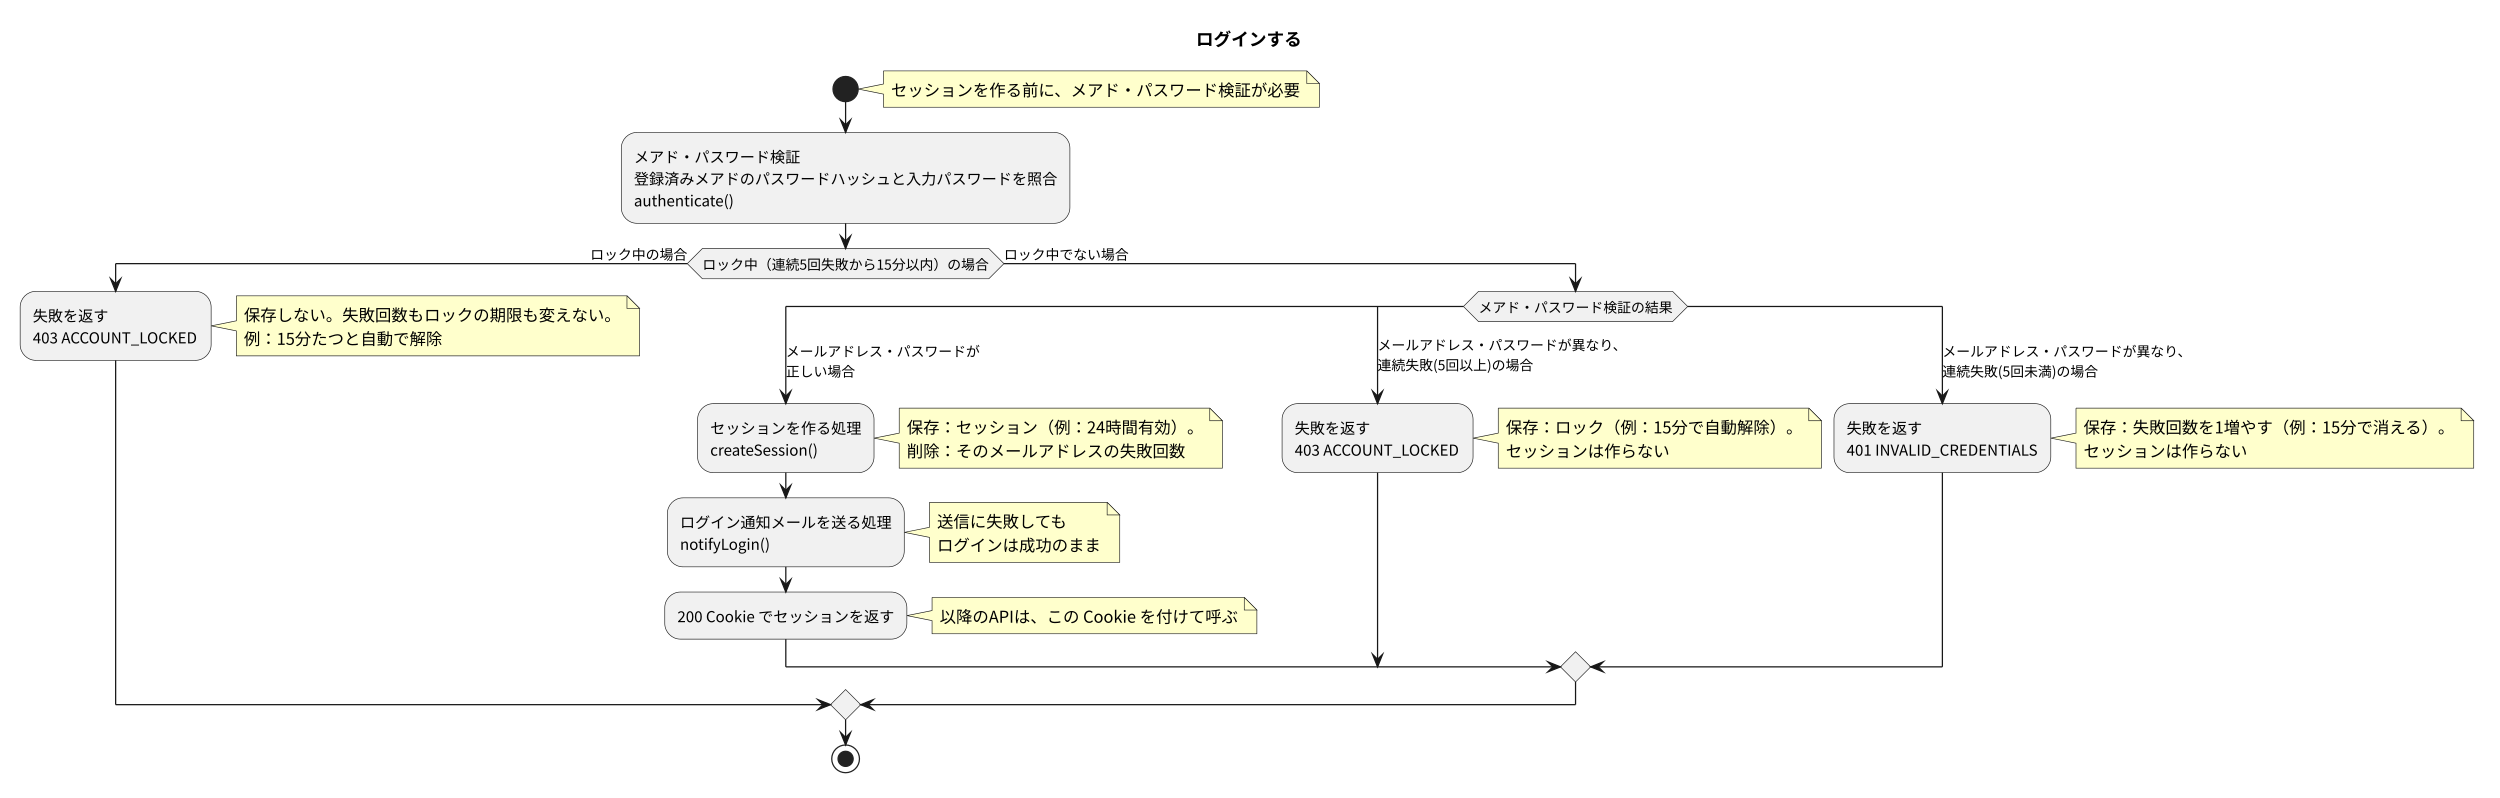
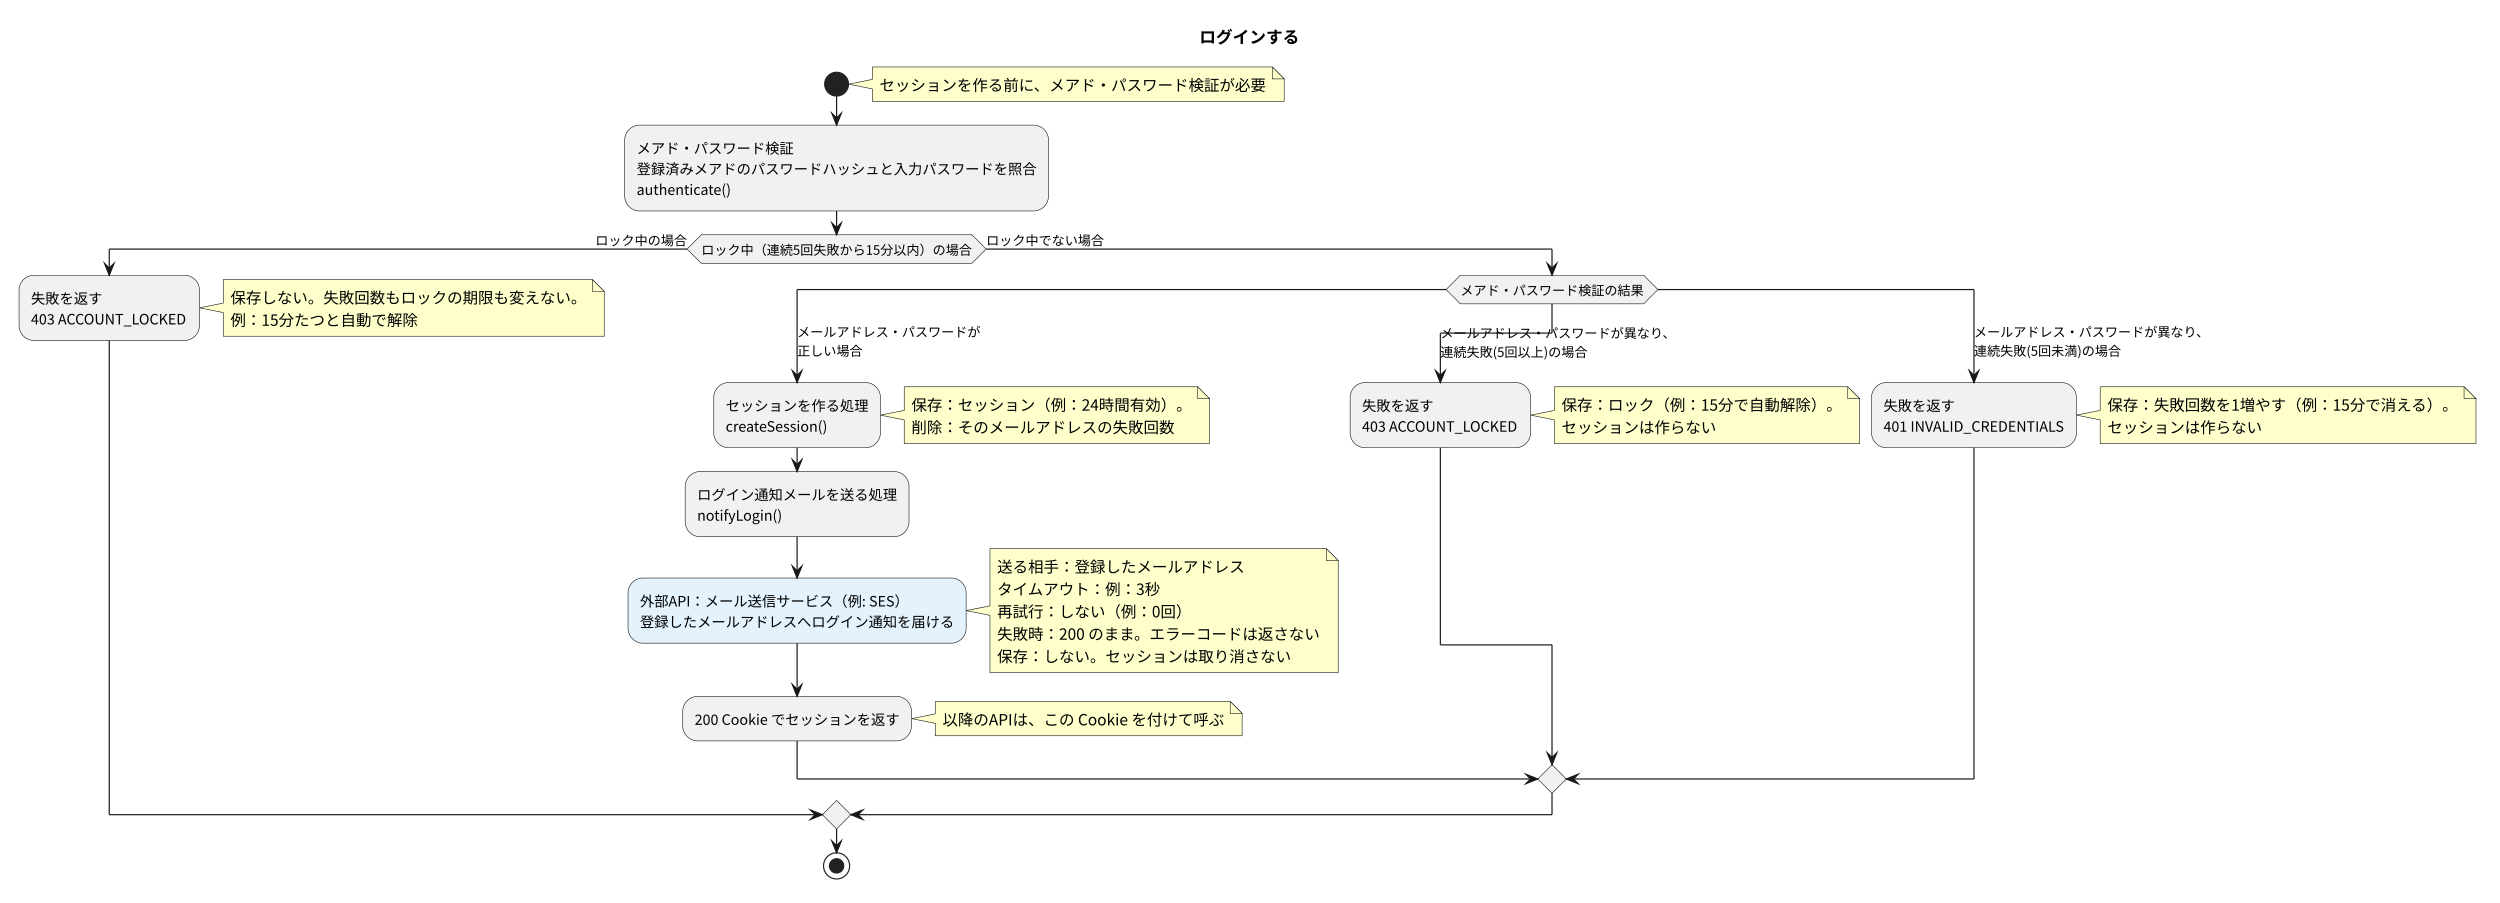
- <svg xmlns="http://www.w3.org/2000/svg" version="1.1" data-diagram-type="ACTIVITY" style="width:1984px;height:633px;background:#FFFFFF;" width="1984px" height="633px" viewBox="0 0 1984 633" zoomAndPan="magnify" preserveAspectRatio="none" contentStyleType="text/css">
+ <svg xmlns="http://www.w3.org/2000/svg" version="1.1" data-diagram-type="ACTIVITY" style="width:2100px;height:758px;background:#FFFFFF;" width="2100px" height="758px" viewBox="0 0 2100 758" zoomAndPan="magnify" preserveAspectRatio="none" contentStyleType="text/css">
  <defs />
  <g font-family="sans-serif" lengthAdjust="spacing">
    <g class="title" data-source-line="8">
-       <text x="949.077" y="36.24" fill="#000" font-size="14" textLength="84" font-weight="700" font-family="'Noto Sans CJK JP'">ログインする</text>
+       <text x="1007.407" y="36.24" fill="#000" font-size="14" textLength="84" font-weight="700" font-family="'Noto Sans CJK JP'">ログインする</text>
    </g>
-     <path d="M701.067,56.272 L701.067,66.684 L681.067,70.684 L701.067,74.684 L701.067,85.096 A0,0 0 0 0 701.067,85.096 L1047.067,85.096 A0,0 0 0 0 1047.067,85.096 L1047.067,66.272 L1037.067,56.272 L701.067,56.272 A0,0 0 0 0 701.067,56.272" style="stroke:#181818;stroke-width:0.5;" fill="#FFC" />
-     <path d="M1037.067,56.272 L1037.067,66.272 L1047.067,66.272 L1037.067,56.272" style="stroke:#181818;stroke-width:0.5;" fill="#FFC" />
-     <text x="707.067" y="76.352" fill="#000" font-size="13" textLength="325" font-family="'Noto Sans CJK JP'">セッションを作る前に、メアド・パスワード検証が必要</text>
-     <ellipse cx="671.067" cy="70.684" rx="10" ry="10" fill="#222" style="stroke:#222;stroke-width:1;" />
-     <rect x="493.066" y="105.096" width="356.003" height="72.128" fill="#F1F1F1" style="stroke:#181818;stroke-width:0.5;" rx="12.5" ry="12.5" />
-     <text x="503.066" y="129.016" fill="#000" font-size="12" textLength="132.001" font-family="'Noto Sans CJK JP'">メアド・パスワード検証</text>
-     <text x="503.066" y="146.392" fill="#000" font-size="12" textLength="336.003" font-family="'Noto Sans CJK JP'">登録済みメアドのパスワードハッシュと入力パスワードを照合</text>
-     <text x="503.066" y="163.768" fill="#000" font-size="12" textLength="79.801" font-family="'Noto Sans CJK JP'">authenticate()</text>
-     <polygon points="557.41,197.224,784.724,197.224,796.724,209.224,784.724,221.224,557.41,221.224,545.41,209.224,557.41,197.224" fill="#F1F1F1" style="stroke:#181818;stroke-width:0.5;stroke-linejoin:miter;stroke-miterlimit:10;" />
-     <text x="557.41" y="214.02" fill="#000" font-size="11" textLength="227.313" font-family="'Noto Sans CJK JP'">ロック中（連続5回失敗から15分以内）の場合</text>
-     <text x="468.411" y="206.056" fill="#000" font-size="11" textLength="76.999" font-family="'Noto Sans CJK JP'">ロック中の場合</text>
-     <text x="796.724" y="206.056" fill="#000" font-size="11" textLength="98.999" font-family="'Noto Sans CJK JP'">ロック中でない場合</text>
+     <path d="M732.732,56.272 L732.732,66.684 L712.732,70.684 L732.732,74.684 L732.732,85.096 A0,0 0 0 0 732.732,85.096 L1078.732,85.096 A0,0 0 0 0 1078.732,85.096 L1078.732,66.272 L1068.732,56.272 L732.732,56.272 A0,0 0 0 0 732.732,56.272" style="stroke:#181818;stroke-width:0.5;" fill="#FFC" />
+     <path d="M1068.732,56.272 L1068.732,66.272 L1078.732,66.272 L1068.732,56.272" style="stroke:#181818;stroke-width:0.5;" fill="#FFC" />
+     <text x="738.732" y="76.352" fill="#000" font-size="13" textLength="325" font-family="'Noto Sans CJK JP'">セッションを作る前に、メアド・パスワード検証が必要</text>
+     <ellipse cx="702.732" cy="70.684" rx="10" ry="10" fill="#222" style="stroke:#222;stroke-width:1;" />
+     <rect x="524.731" y="105.096" width="356.003" height="72.128" fill="#F1F1F1" style="stroke:#181818;stroke-width:0.5;" rx="12.5" ry="12.5" />
+     <text x="534.731" y="129.016" fill="#000" font-size="12" textLength="132.001" font-family="'Noto Sans CJK JP'">メアド・パスワード検証</text>
+     <text x="534.731" y="146.392" fill="#000" font-size="12" textLength="336.003" font-family="'Noto Sans CJK JP'">登録済みメアドのパスワードハッシュと入力パスワードを照合</text>
+     <text x="534.731" y="163.768" fill="#000" font-size="12" textLength="79.801" font-family="'Noto Sans CJK JP'">authenticate()</text>
+     <polygon points="589.075,197.224,816.389,197.224,828.389,209.224,816.389,221.224,589.075,221.224,577.075,209.224,589.075,197.224" fill="#F1F1F1" style="stroke:#181818;stroke-width:0.5;stroke-linejoin:miter;stroke-miterlimit:10;" />
+     <text x="589.075" y="214.02" fill="#000" font-size="11" textLength="227.313" font-family="'Noto Sans CJK JP'">ロック中（連続5回失敗から15分以内）の場合</text>
+     <text x="500.076" y="206.056" fill="#000" font-size="11" textLength="76.999" font-family="'Noto Sans CJK JP'">ロック中の場合</text>
+     <text x="828.389" y="206.056" fill="#000" font-size="11" textLength="98.999" font-family="'Noto Sans CJK JP'">ロック中でない場合</text>
    <path d="M187.557,234.776 L187.557,254.6 L167.557,258.6 L187.557,262.6 L187.557,282.424 A0,0 0 0 0 187.557,282.424 L507.557,282.424 A0,0 0 0 0 507.557,282.424 L507.557,244.776 L497.557,234.776 L187.557,234.776 A0,0 0 0 0 187.557,234.776" style="stroke:#181818;stroke-width:0.5;" fill="#FFC" />
    <path d="M497.557,234.776 L497.557,244.776 L507.557,244.776 L497.557,234.776" style="stroke:#181818;stroke-width:0.5;" fill="#FFC" />
    <text x="193.557" y="254.856" fill="#000" font-size="13" textLength="299" font-family="'Noto Sans CJK JP'">保存しない。失敗回数もロックの期限も変えない。</text>
    <text x="193.557" y="273.68" fill="#000" font-size="13" textLength="157.43" font-family="'Noto Sans CJK JP'">例：15分たつと自動で解除</text>
    <rect x="16" y="231.224" width="151.557" height="54.752" fill="#F1F1F1" style="stroke:#181818;stroke-width:0.5;" rx="12.5" ry="12.5" />
    <text x="26" y="255.144" fill="#000" font-size="12" textLength="60" font-family="'Noto Sans CJK JP'">失敗を返す</text>
    <text x="26" y="272.521" fill="#000" font-size="12" textLength="131.557" font-family="'Noto Sans CJK JP'">403 ACCOUNT_LOCKED</text>
-     <polygon points="1173.356,231.224,1327.355,231.224,1339.355,243.224,1327.355,255.224,1173.356,255.224,1161.356,243.224,1173.356,231.224" fill="#F1F1F1" style="stroke:#181818;stroke-width:0.5;stroke-linejoin:miter;stroke-miterlimit:10;" />
-     <text x="1173.356" y="248.02" fill="#000" font-size="11" textLength="153.999" font-family="'Noto Sans CJK JP'">メアド・パスワード検証の結果</text>
-     <path d="M713.622,323.892 L713.622,343.716 L693.622,347.716 L713.622,351.716 L713.622,371.54 A0,0 0 0 0 713.622,371.54 L970.053,371.54 A0,0 0 0 0 970.053,371.54 L970.053,333.892 L960.053,323.892 L713.622,323.892 A0,0 0 0 0 713.622,323.892" style="stroke:#181818;stroke-width:0.5;" fill="#FFC" />
-     <path d="M960.053,323.892 L960.053,333.892 L970.053,333.892 L960.053,323.892" style="stroke:#181818;stroke-width:0.5;" fill="#FFC" />
-     <text x="719.622" y="343.972" fill="#000" font-size="13" textLength="235.43" font-family="'Noto Sans CJK JP'">保存：セッション（例：24時間有効）。</text>
-     <text x="719.622" y="362.796" fill="#000" font-size="13" textLength="221" font-family="'Noto Sans CJK JP'">削除：そのメールアドレスの失敗回数</text>
-     <rect x="553.621" y="320.34" width="140.001" height="54.752" fill="#F1F1F1" style="stroke:#181818;stroke-width:0.5;" rx="12.5" ry="12.5" />
-     <text x="563.621" y="344.26" fill="#000" font-size="12" textLength="120.001" font-family="'Noto Sans CJK JP'">セッションを作る処理</text>
-     <text x="563.621" y="361.636" fill="#000" font-size="12" textLength="86.389" font-family="'Noto Sans CJK JP'">createSession()</text>
-     <path d="M737.623,398.644 L737.623,418.468 L717.623,422.468 L737.623,426.468 L737.623,446.292 A0,0 0 0 0 737.623,446.292 L888.623,446.292 A0,0 0 0 0 888.623,446.292 L888.623,408.644 L878.623,398.644 L737.623,398.644 A0,0 0 0 0 737.623,398.644" style="stroke:#181818;stroke-width:0.5;" fill="#FFC" />
-     <path d="M878.623,398.644 L878.623,408.644 L888.623,408.644 L878.623,398.644" style="stroke:#181818;stroke-width:0.5;" fill="#FFC" />
-     <text x="743.623" y="418.724" fill="#000" font-size="13" textLength="104" font-family="'Noto Sans CJK JP'">送信に失敗しても</text>
-     <text x="743.623" y="437.548" fill="#000" font-size="13" textLength="130" font-family="'Noto Sans CJK JP'">ログインは成功のまま</text>
-     <rect x="529.621" y="395.092" width="188.001" height="54.752" fill="#F1F1F1" style="stroke:#181818;stroke-width:0.5;" rx="12.5" ry="12.5" />
-     <text x="539.621" y="419.012" fill="#000" font-size="12" textLength="168.001" font-family="'Noto Sans CJK JP'">ログイン通知メールを送る処理</text>
-     <text x="539.621" y="436.388" fill="#000" font-size="12" textLength="71.857" font-family="'Noto Sans CJK JP'">notifyLogin()</text>
-     <path d="M739.687,474.12 L739.687,484.533 L719.687,488.533 L739.687,492.533 L739.687,502.945 A0,0 0 0 0 739.687,502.945 L997.456,502.945 A0,0 0 0 0 997.456,502.945 L997.456,484.12 L987.456,474.12 L739.687,474.12 A0,0 0 0 0 739.687,474.12" style="stroke:#181818;stroke-width:0.5;" fill="#FFC" />
-     <path d="M987.456,474.12 L987.456,484.12 L997.456,484.12 L987.456,474.12" style="stroke:#181818;stroke-width:0.5;" fill="#FFC" />
-     <text x="745.687" y="494.201" fill="#000" font-size="13" textLength="236.769" font-family="'Noto Sans CJK JP'">以降のAPIは、この Cookie を付けて呼ぶ</text>
-     <rect x="527.557" y="469.844" width="192.129" height="37.376" fill="#F1F1F1" style="stroke:#181818;stroke-width:0.5;" rx="12.5" ry="12.5" />
-     <text x="537.557" y="493.765" fill="#000" font-size="12" textLength="172.129" font-family="'Noto Sans CJK JP'">200 Cookie でセッションを返す</text>
-     <path d="M1189.013,323.892 L1189.013,343.716 L1169.013,347.716 L1189.013,351.716 L1189.013,371.54 A0,0 0 0 0 1189.013,371.54 L1445.443,371.54 A0,0 0 0 0 1445.443,371.54 L1445.443,333.892 L1435.443,323.892 L1189.013,323.892 A0,0 0 0 0 1189.013,323.892" style="stroke:#181818;stroke-width:0.5;" fill="#FFC" />
-     <path d="M1435.443,323.892 L1435.443,333.892 L1445.443,333.892 L1435.443,323.892" style="stroke:#181818;stroke-width:0.5;" fill="#FFC" />
-     <text x="1195.013" y="343.972" fill="#000" font-size="13" textLength="235.43" font-family="'Noto Sans CJK JP'">保存：ロック（例：15分で自動解除）。</text>
-     <text x="1195.013" y="362.796" fill="#000" font-size="13" textLength="130" font-family="'Noto Sans CJK JP'">セッションは作らない</text>
-     <rect x="1017.456" y="320.34" width="151.557" height="54.752" fill="#F1F1F1" style="stroke:#181818;stroke-width:0.5;" rx="12.5" ry="12.5" />
-     <text x="1027.456" y="344.26" fill="#000" font-size="12" textLength="60" font-family="'Noto Sans CJK JP'">失敗を返す</text>
-     <text x="1027.456" y="361.636" fill="#000" font-size="12" textLength="131.557" font-family="'Noto Sans CJK JP'">403 ACCOUNT_LOCKED</text>
-     <path d="M1647.508,323.892 L1647.508,343.716 L1627.508,347.716 L1647.508,351.716 L1647.508,371.54 A0,0 0 0 0 1647.508,371.54 L1963.153,371.54 A0,0 0 0 0 1963.153,371.54 L1963.153,333.892 L1953.153,323.892 L1647.508,323.892 A0,0 0 0 0 1647.508,323.892" style="stroke:#181818;stroke-width:0.5;" fill="#FFC" />
-     <path d="M1953.153,323.892 L1953.153,333.892 L1963.153,333.892 L1953.153,323.892" style="stroke:#181818;stroke-width:0.5;" fill="#FFC" />
-     <text x="1653.508" y="343.972" fill="#000" font-size="13" textLength="294.645" font-family="'Noto Sans CJK JP'">保存：失敗回数を1増やす（例：15分で消える）。</text>
-     <text x="1653.508" y="362.796" fill="#000" font-size="13" textLength="130" font-family="'Noto Sans CJK JP'">セッションは作らない</text>
-     <rect x="1455.443" y="320.34" width="172.065" height="54.752" fill="#F1F1F1" style="stroke:#181818;stroke-width:0.5;" rx="12.5" ry="12.5" />
-     <text x="1465.443" y="344.26" fill="#000" font-size="12" textLength="60" font-family="'Noto Sans CJK JP'">失敗を返す</text>
-     <text x="1465.443" y="361.636" fill="#000" font-size="12" textLength="152.065" font-family="'Noto Sans CJK JP'">401 INVALID_CREDENTIALS</text>
-     <polygon points="1250.355,517.221,1250.355,517.221,1262.355,529.221,1250.355,541.221,1250.355,541.221,1238.355,529.221,1250.355,517.221" fill="#F1F1F1" style="stroke:#181818;stroke-width:0.5;stroke-linejoin:miter;stroke-miterlimit:10;" />
-     <polygon points="671.067,547.221,683.067,559.221,671.067,571.221,659.067,559.221,671.067,547.221" fill="#F1F1F1" style="stroke:#181818;stroke-width:0.5;stroke-linejoin:miter;stroke-miterlimit:10;" />
-     <ellipse cx="671.067" cy="602.221" rx="11" ry="11" fill="none" style="stroke:#222;stroke-width:1;" />
-     <ellipse cx="671.067" cy="602.221" rx="6" ry="6" fill="#222" style="stroke:#222;stroke-width:1;" />
-     <line x1="671.067" y1="80.684" x2="671.067" y2="105.096" style="stroke:#181818;stroke-width:1;" />
-     <polygon points="667.067,95.096,671.067,105.096,675.067,95.096,671.067,99.096" fill="#181818" style="stroke:#181818;stroke-width:1;stroke-linejoin:miter;stroke-miterlimit:10;" />
-     <line x1="623.622" y1="375.092" x2="623.622" y2="395.092" style="stroke:#181818;stroke-width:1;" />
-     <polygon points="619.622,385.092,623.622,395.092,627.622,385.092,623.622,389.092" fill="#181818" style="stroke:#181818;stroke-width:1;stroke-linejoin:miter;stroke-miterlimit:10;" />
-     <line x1="623.622" y1="449.844" x2="623.622" y2="469.844" style="stroke:#181818;stroke-width:1;" />
-     <polygon points="619.622,459.844,623.622,469.844,627.622,459.844,623.622,463.844" fill="#181818" style="stroke:#181818;stroke-width:1;stroke-linejoin:miter;stroke-miterlimit:10;" />
-     <line x1="1161.356" y1="243.224" x2="623.622" y2="243.224" style="stroke:#181818;stroke-width:1;" />
-     <line x1="623.622" y1="243.224" x2="623.622" y2="320.34" style="stroke:#181818;stroke-width:1;" />
-     <polygon points="619.622,310.34,623.622,320.34,627.622,310.34,623.622,314.34" fill="#181818" style="stroke:#181818;stroke-width:1;stroke-linejoin:miter;stroke-miterlimit:10;" />
-     <text x="623.622" y="282.912" fill="#000" font-size="11" textLength="153.999" font-family="'Noto Sans CJK JP'">メールアドレス・パスワードが</text>
-     <text x="623.622" y="298.84" fill="#000" font-size="11" textLength="55" font-family="'Noto Sans CJK JP'">正しい場合</text>
-     <line x1="1339.355" y1="243.224" x2="1541.476" y2="243.224" style="stroke:#181818;stroke-width:1;" />
-     <line x1="1541.476" y1="243.224" x2="1541.476" y2="320.34" style="stroke:#181818;stroke-width:1;" />
-     <polygon points="1537.476,310.34,1541.476,320.34,1545.476,310.34,1541.476,314.34" fill="#181818" style="stroke:#181818;stroke-width:1;stroke-linejoin:miter;stroke-miterlimit:10;" />
-     <text x="1541.476" y="282.912" fill="#000" font-size="11" textLength="197.999" font-family="'Noto Sans CJK JP'">メールアドレス・パスワードが異なり、</text>
-     <text x="1541.476" y="298.84" fill="#000" font-size="11" textLength="123.54" font-family="'Noto Sans CJK JP'">連続失敗(5回未満)の場合</text>
-     <line x1="1093.234" y1="243.224" x2="1093.234" y2="320.34" style="stroke:#181818;stroke-width:1;" />
-     <polygon points="1089.234,310.34,1093.234,320.34,1097.234,310.34,1093.234,314.34" fill="#181818" style="stroke:#181818;stroke-width:1;stroke-linejoin:miter;stroke-miterlimit:10;" />
-     <text x="1093.234" y="277.912" fill="#000" font-size="11" textLength="197.999" font-family="'Noto Sans CJK JP'">メールアドレス・パスワードが異なり、</text>
-     <text x="1093.234" y="293.84" fill="#000" font-size="11" textLength="123.54" font-family="'Noto Sans CJK JP'">連続失敗(5回以上)の場合</text>
-     <line x1="623.622" y1="507.221" x2="623.622" y2="529.221" style="stroke:#181818;stroke-width:1;" />
-     <line x1="623.622" y1="529.221" x2="1238.355" y2="529.221" style="stroke:#181818;stroke-width:1;" />
-     <polygon points="1228.355,525.221,1238.355,529.221,1228.355,533.221,1232.355,529.221" fill="#181818" style="stroke:#181818;stroke-width:1;stroke-linejoin:miter;stroke-miterlimit:10;" />
-     <line x1="1541.476" y1="375.092" x2="1541.476" y2="529.221" style="stroke:#181818;stroke-width:1;" />
-     <line x1="1541.476" y1="529.221" x2="1262.355" y2="529.221" style="stroke:#181818;stroke-width:1;" />
-     <polygon points="1272.355,525.221,1262.355,529.221,1272.355,533.221,1268.355,529.221" fill="#181818" style="stroke:#181818;stroke-width:1;stroke-linejoin:miter;stroke-miterlimit:10;" />
-     <line x1="1093.234" y1="375.092" x2="1093.234" y2="529.221" style="stroke:#181818;stroke-width:1;" />
-     <polygon points="1089.234,519.221,1093.234,529.221,1097.234,519.221,1093.234,523.221" fill="#181818" style="stroke:#181818;stroke-width:1;stroke-linejoin:miter;stroke-miterlimit:10;" />
-     <line x1="545.41" y1="209.224" x2="91.778" y2="209.224" style="stroke:#181818;stroke-width:1;" />
+     <polygon points="1226.686,231.224,1380.685,231.224,1392.685,243.224,1380.685,255.224,1226.686,255.224,1214.686,243.224,1226.686,231.224" fill="#F1F1F1" style="stroke:#181818;stroke-width:0.5;stroke-linejoin:miter;stroke-miterlimit:10;" />
+     <text x="1226.686" y="248.02" fill="#000" font-size="11" textLength="153.999" font-family="'Noto Sans CJK JP'">メアド・パスワード検証の結果</text>
+     <path d="M759.559,324.892 L759.559,344.716 L739.559,348.716 L759.559,352.716 L759.559,372.54 A0,0 0 0 0 759.559,372.54 L1015.989,372.54 A0,0 0 0 0 1015.989,372.54 L1015.989,334.892 L1005.989,324.892 L759.559,324.892 A0,0 0 0 0 759.559,324.892" style="stroke:#181818;stroke-width:0.5;" fill="#FFC" />
+     <path d="M1005.989,324.892 L1005.989,334.892 L1015.989,334.892 L1005.989,324.892" style="stroke:#181818;stroke-width:0.5;" fill="#FFC" />
+     <text x="765.559" y="344.972" fill="#000" font-size="13" textLength="235.43" font-family="'Noto Sans CJK JP'">保存：セッション（例：24時間有効）。</text>
+     <text x="765.559" y="363.796" fill="#000" font-size="13" textLength="221" font-family="'Noto Sans CJK JP'">削除：そのメールアドレスの失敗回数</text>
+     <rect x="599.558" y="321.34" width="140.001" height="54.752" fill="#F1F1F1" style="stroke:#181818;stroke-width:0.5;" rx="12.5" ry="12.5" />
+     <text x="609.558" y="345.26" fill="#000" font-size="12" textLength="120.001" font-family="'Noto Sans CJK JP'">セッションを作る処理</text>
+     <text x="609.558" y="362.636" fill="#000" font-size="12" textLength="86.389" font-family="'Noto Sans CJK JP'">createSession()</text>
+     <rect x="575.558" y="396.092" width="188.001" height="54.752" fill="#F1F1F1" style="stroke:#181818;stroke-width:0.5;" rx="12.5" ry="12.5" />
+     <text x="585.558" y="420.012" fill="#000" font-size="12" textLength="168.001" font-family="'Noto Sans CJK JP'">ログイン通知メールを送る処理</text>
+     <text x="585.558" y="437.388" fill="#000" font-size="12" textLength="71.857" font-family="'Noto Sans CJK JP'">notifyLogin()</text>
+     <path d="M831.559,460.844 L831.559,508.904 L811.559,512.904 L831.559,516.904 L831.559,564.965 A0,0 0 0 0 831.559,564.965 L1124.117,564.965 A0,0 0 0 0 1124.117,564.965 L1124.117,470.844 L1114.117,460.844 L831.559,460.844 A0,0 0 0 0 831.559,460.844" style="stroke:#181818;stroke-width:0.5;" fill="#FFC" />
+     <path d="M1114.117,460.844 L1114.117,470.844 L1124.117,470.844 L1114.117,460.844" style="stroke:#181818;stroke-width:0.5;" fill="#FFC" />
+     <text x="837.559" y="480.924" fill="#000" font-size="13" textLength="208" font-family="'Noto Sans CJK JP'">送る相手：登録したメールアドレス</text>
+     <text x="837.559" y="499.748" fill="#000" font-size="13" textLength="137.215" font-family="'Noto Sans CJK JP'">タイムアウト：例：3秒</text>
+     <text x="837.559" y="518.572" fill="#000" font-size="13" textLength="163.215" font-family="'Noto Sans CJK JP'">再試行：しない（例：0回）</text>
+     <text x="837.559" y="537.397" fill="#000" font-size="13" textLength="271.557" font-family="'Noto Sans CJK JP'">失敗時：200 のまま。エラーコードは返さない</text>
+     <text x="837.559" y="556.221" fill="#000" font-size="13" textLength="247" font-family="'Noto Sans CJK JP'">保存：しない。セッションは取り消さない</text>
+     <rect x="527.557" y="485.528" width="284.002" height="54.752" fill="#E3F2FD" style="stroke:#181818;stroke-width:0.5;" rx="12.5" ry="12.5" />
+     <text x="537.557" y="509.448" fill="#000" font-size="12" textLength="225.806" font-family="'Noto Sans CJK JP'">外部API：メール送信サービス（例: SES）</text>
+     <text x="537.557" y="526.825" fill="#000" font-size="12" textLength="264.002" font-family="'Noto Sans CJK JP'">登録したメールアドレスへログイン通知を届ける</text>
+     <path d="M785.623,589.241 L785.623,599.653 L765.623,603.653 L785.623,607.653 L785.623,618.065 A0,0 0 0 0 785.623,618.065 L1043.392,618.065 A0,0 0 0 0 1043.392,618.065 L1043.392,599.241 L1033.392,589.241 L785.623,589.241 A0,0 0 0 0 785.623,589.241" style="stroke:#181818;stroke-width:0.5;" fill="#FFC" />
+     <path d="M1033.392,589.241 L1033.392,599.241 L1043.392,599.241 L1033.392,589.241" style="stroke:#181818;stroke-width:0.5;" fill="#FFC" />
+     <text x="791.623" y="609.321" fill="#000" font-size="13" textLength="236.769" font-family="'Noto Sans CJK JP'">以降のAPIは、この Cookie を付けて呼ぶ</text>
+     <rect x="573.494" y="584.965" width="192.129" height="37.376" fill="#F1F1F1" style="stroke:#181818;stroke-width:0.5;" rx="12.5" ry="12.5" />
+     <text x="583.494" y="608.885" fill="#000" font-size="12" textLength="172.129" font-family="'Noto Sans CJK JP'">200 Cookie でセッションを返す</text>
+     <path d="M1305.674,324.892 L1305.674,344.716 L1285.674,348.716 L1305.674,352.716 L1305.674,372.54 A0,0 0 0 0 1305.674,372.54 L1562.104,372.54 A0,0 0 0 0 1562.104,372.54 L1562.104,334.892 L1552.104,324.892 L1305.674,324.892 A0,0 0 0 0 1305.674,324.892" style="stroke:#181818;stroke-width:0.5;" fill="#FFC" />
+     <path d="M1552.104,324.892 L1552.104,334.892 L1562.104,334.892 L1552.104,324.892" style="stroke:#181818;stroke-width:0.5;" fill="#FFC" />
+     <text x="1311.674" y="344.972" fill="#000" font-size="13" textLength="235.43" font-family="'Noto Sans CJK JP'">保存：ロック（例：15分で自動解除）。</text>
+     <text x="1311.674" y="363.796" fill="#000" font-size="13" textLength="130" font-family="'Noto Sans CJK JP'">セッションは作らない</text>
+     <rect x="1134.117" y="321.34" width="151.557" height="54.752" fill="#F1F1F1" style="stroke:#181818;stroke-width:0.5;" rx="12.5" ry="12.5" />
+     <text x="1144.117" y="345.26" fill="#000" font-size="12" textLength="60" font-family="'Noto Sans CJK JP'">失敗を返す</text>
+     <text x="1144.117" y="362.636" fill="#000" font-size="12" textLength="131.557" font-family="'Noto Sans CJK JP'">403 ACCOUNT_LOCKED</text>
+     <path d="M1764.169,324.892 L1764.169,344.716 L1744.169,348.716 L1764.169,352.716 L1764.169,372.54 A0,0 0 0 0 1764.169,372.54 L2079.814,372.54 A0,0 0 0 0 2079.814,372.54 L2079.814,334.892 L2069.814,324.892 L1764.169,324.892 A0,0 0 0 0 1764.169,324.892" style="stroke:#181818;stroke-width:0.5;" fill="#FFC" />
+     <path d="M2069.814,324.892 L2069.814,334.892 L2079.814,334.892 L2069.814,324.892" style="stroke:#181818;stroke-width:0.5;" fill="#FFC" />
+     <text x="1770.169" y="344.972" fill="#000" font-size="13" textLength="294.645" font-family="'Noto Sans CJK JP'">保存：失敗回数を1増やす（例：15分で消える）。</text>
+     <text x="1770.169" y="363.796" fill="#000" font-size="13" textLength="130" font-family="'Noto Sans CJK JP'">セッションは作らない</text>
+     <rect x="1572.104" y="321.34" width="172.065" height="54.752" fill="#F1F1F1" style="stroke:#181818;stroke-width:0.5;" rx="12.5" ry="12.5" />
+     <text x="1582.104" y="345.26" fill="#000" font-size="12" textLength="60" font-family="'Noto Sans CJK JP'">失敗を返す</text>
+     <text x="1582.104" y="362.636" fill="#000" font-size="12" textLength="152.065" font-family="'Noto Sans CJK JP'">401 INVALID_CREDENTIALS</text>
+     <polygon points="1303.686,642.341,1303.686,642.341,1315.686,654.341,1303.686,666.341,1303.686,666.341,1291.686,654.341,1303.686,642.341" fill="#F1F1F1" style="stroke:#181818;stroke-width:0.5;stroke-linejoin:miter;stroke-miterlimit:10;" />
+     <polygon points="702.732,672.341,714.732,684.341,702.732,696.341,690.732,684.341,702.732,672.341" fill="#F1F1F1" style="stroke:#181818;stroke-width:0.5;stroke-linejoin:miter;stroke-miterlimit:10;" />
+     <ellipse cx="702.732" cy="727.341" rx="11" ry="11" fill="none" style="stroke:#222;stroke-width:1;" />
+     <ellipse cx="702.732" cy="727.341" rx="6" ry="6" fill="#222" style="stroke:#222;stroke-width:1;" />
+     <line x1="702.732" y1="80.684" x2="702.732" y2="105.096" style="stroke:#181818;stroke-width:1;" />
+     <polygon points="698.732,95.096,702.732,105.096,706.732,95.096,702.732,99.096" fill="#181818" style="stroke:#181818;stroke-width:1;stroke-linejoin:miter;stroke-miterlimit:10;" />
+     <line x1="669.558" y1="376.092" x2="669.558" y2="396.092" style="stroke:#181818;stroke-width:1;" />
+     <polygon points="665.558,386.092,669.558,396.092,673.558,386.092,669.558,390.092" fill="#181818" style="stroke:#181818;stroke-width:1;stroke-linejoin:miter;stroke-miterlimit:10;" />
+     <line x1="669.558" y1="450.844" x2="669.558" y2="485.528" style="stroke:#181818;stroke-width:1;" />
+     <polygon points="665.558,475.528,669.558,485.528,673.558,475.528,669.558,479.528" fill="#181818" style="stroke:#181818;stroke-width:1;stroke-linejoin:miter;stroke-miterlimit:10;" />
+     <line x1="669.558" y1="540.281" x2="669.558" y2="584.965" style="stroke:#181818;stroke-width:1;" />
+     <polygon points="665.558,574.965,669.558,584.965,673.558,574.965,669.558,578.965" fill="#181818" style="stroke:#181818;stroke-width:1;stroke-linejoin:miter;stroke-miterlimit:10;" />
+     <line x1="1214.686" y1="243.224" x2="669.558" y2="243.224" style="stroke:#181818;stroke-width:1;" />
+     <line x1="669.558" y1="243.224" x2="669.558" y2="321.34" style="stroke:#181818;stroke-width:1;" />
+     <polygon points="665.558,311.34,669.558,321.34,673.558,311.34,669.558,315.34" fill="#181818" style="stroke:#181818;stroke-width:1;stroke-linejoin:miter;stroke-miterlimit:10;" />
+     <text x="669.558" y="282.912" fill="#000" font-size="11" textLength="153.999" font-family="'Noto Sans CJK JP'">メールアドレス・パスワードが</text>
+     <text x="669.558" y="298.84" fill="#000" font-size="11" textLength="55" font-family="'Noto Sans CJK JP'">正しい場合</text>
+     <line x1="1392.685" y1="243.224" x2="1658.136" y2="243.224" style="stroke:#181818;stroke-width:1;" />
+     <line x1="1658.136" y1="243.224" x2="1658.136" y2="321.34" style="stroke:#181818;stroke-width:1;" />
+     <polygon points="1654.136,311.34,1658.136,321.34,1662.136,311.34,1658.136,315.34" fill="#181818" style="stroke:#181818;stroke-width:1;stroke-linejoin:miter;stroke-miterlimit:10;" />
+     <text x="1658.136" y="282.912" fill="#000" font-size="11" textLength="197.999" font-family="'Noto Sans CJK JP'">メールアドレス・パスワードが異なり、</text>
+     <text x="1658.136" y="298.84" fill="#000" font-size="11" textLength="123.54" font-family="'Noto Sans CJK JP'">連続失敗(5回未満)の場合</text>
+     <line x1="1303.686" y1="255.224" x2="1303.686" y2="279.795" style="stroke:#181818;stroke-width:1;" />
+     <line x1="1303.686" y1="279.795" x2="1209.895" y2="279.795" style="stroke:#181818;stroke-width:1;" />
+     <line x1="1209.895" y1="279.795" x2="1209.895" y2="321.34" style="stroke:#181818;stroke-width:1;" />
+     <polygon points="1205.895,311.34,1209.895,321.34,1213.895,311.34,1209.895,315.34" fill="#181818" style="stroke:#181818;stroke-width:1;stroke-linejoin:miter;stroke-miterlimit:10;" />
+     <text x="1209.895" y="283.912" fill="#000" font-size="11" textLength="197.999" font-family="'Noto Sans CJK JP'">メールアドレス・パスワードが異なり、</text>
+     <text x="1209.895" y="299.84" fill="#000" font-size="11" textLength="123.54" font-family="'Noto Sans CJK JP'">連続失敗(5回以上)の場合</text>
+     <line x1="669.558" y1="622.341" x2="669.558" y2="654.341" style="stroke:#181818;stroke-width:1;" />
+     <line x1="669.558" y1="654.341" x2="1291.686" y2="654.341" style="stroke:#181818;stroke-width:1;" />
+     <polygon points="1281.686,650.341,1291.686,654.341,1281.686,658.341,1285.686,654.341" fill="#181818" style="stroke:#181818;stroke-width:1;stroke-linejoin:miter;stroke-miterlimit:10;" />
+     <line x1="1658.136" y1="376.092" x2="1658.136" y2="654.341" style="stroke:#181818;stroke-width:1;" />
+     <line x1="1658.136" y1="654.341" x2="1315.686" y2="654.341" style="stroke:#181818;stroke-width:1;" />
+     <polygon points="1325.686,650.341,1315.686,654.341,1325.686,658.341,1321.686,654.341" fill="#181818" style="stroke:#181818;stroke-width:1;stroke-linejoin:miter;stroke-miterlimit:10;" />
+     <line x1="1209.895" y1="376.092" x2="1209.895" y2="541.716" style="stroke:#181818;stroke-width:1;" />
+     <line x1="1209.895" y1="541.716" x2="1303.686" y2="541.716" style="stroke:#181818;stroke-width:1;" />
+     <line x1="1303.686" y1="541.716" x2="1303.686" y2="642.341" style="stroke:#181818;stroke-width:1;" />
+     <polygon points="1299.686,632.341,1303.686,642.341,1307.686,632.341,1303.686,636.341" fill="#181818" style="stroke:#181818;stroke-width:1;stroke-linejoin:miter;stroke-miterlimit:10;" />
+     <line x1="577.075" y1="209.224" x2="91.778" y2="209.224" style="stroke:#181818;stroke-width:1;" />
    <line x1="91.778" y1="209.224" x2="91.778" y2="231.224" style="stroke:#181818;stroke-width:1;" />
    <polygon points="87.778,221.224,91.778,231.224,95.778,221.224,91.778,225.224" fill="#181818" style="stroke:#181818;stroke-width:1;stroke-linejoin:miter;stroke-miterlimit:10;" />
-     <line x1="796.724" y1="209.224" x2="1250.355" y2="209.224" style="stroke:#181818;stroke-width:1;" />
-     <line x1="1250.355" y1="209.224" x2="1250.355" y2="231.224" style="stroke:#181818;stroke-width:1;" />
-     <polygon points="1246.355,221.224,1250.355,231.224,1254.355,221.224,1250.355,225.224" fill="#181818" style="stroke:#181818;stroke-width:1;stroke-linejoin:miter;stroke-miterlimit:10;" />
-     <line x1="91.778" y1="285.977" x2="91.778" y2="559.221" style="stroke:#181818;stroke-width:1;" />
-     <line x1="91.778" y1="559.221" x2="659.067" y2="559.221" style="stroke:#181818;stroke-width:1;" />
-     <polygon points="649.067,555.221,659.067,559.221,649.067,563.221,653.067,559.221" fill="#181818" style="stroke:#181818;stroke-width:1;stroke-linejoin:miter;stroke-miterlimit:10;" />
-     <line x1="1250.355" y1="541.221" x2="1250.355" y2="559.221" style="stroke:#181818;stroke-width:1;" />
-     <line x1="1250.355" y1="559.221" x2="683.067" y2="559.221" style="stroke:#181818;stroke-width:1;" />
-     <polygon points="693.067,555.221,683.067,559.221,693.067,563.221,689.067,559.221" fill="#181818" style="stroke:#181818;stroke-width:1;stroke-linejoin:miter;stroke-miterlimit:10;" />
-     <line x1="671.067" y1="177.224" x2="671.067" y2="197.224" style="stroke:#181818;stroke-width:1;" />
-     <polygon points="667.067,187.224,671.067,197.224,675.067,187.224,671.067,191.224" fill="#181818" style="stroke:#181818;stroke-width:1;stroke-linejoin:miter;stroke-miterlimit:10;" />
-     <line x1="671.067" y1="571.221" x2="671.067" y2="591.221" style="stroke:#181818;stroke-width:1;" />
-     <polygon points="667.067,581.221,671.067,591.221,675.067,581.221,671.067,585.221" fill="#181818" style="stroke:#181818;stroke-width:1;stroke-linejoin:miter;stroke-miterlimit:10;" />
+     <line x1="828.389" y1="209.224" x2="1303.686" y2="209.224" style="stroke:#181818;stroke-width:1;" />
+     <line x1="1303.686" y1="209.224" x2="1303.686" y2="231.224" style="stroke:#181818;stroke-width:1;" />
+     <polygon points="1299.686,221.224,1303.686,231.224,1307.686,221.224,1303.686,225.224" fill="#181818" style="stroke:#181818;stroke-width:1;stroke-linejoin:miter;stroke-miterlimit:10;" />
+     <line x1="91.778" y1="285.977" x2="91.778" y2="684.341" style="stroke:#181818;stroke-width:1;" />
+     <line x1="91.778" y1="684.341" x2="690.732" y2="684.341" style="stroke:#181818;stroke-width:1;" />
+     <polygon points="680.732,680.341,690.732,684.341,680.732,688.341,684.732,684.341" fill="#181818" style="stroke:#181818;stroke-width:1;stroke-linejoin:miter;stroke-miterlimit:10;" />
+     <line x1="1303.686" y1="666.341" x2="1303.686" y2="684.341" style="stroke:#181818;stroke-width:1;" />
+     <line x1="1303.686" y1="684.341" x2="714.732" y2="684.341" style="stroke:#181818;stroke-width:1;" />
+     <polygon points="724.732,680.341,714.732,684.341,724.732,688.341,720.732,684.341" fill="#181818" style="stroke:#181818;stroke-width:1;stroke-linejoin:miter;stroke-miterlimit:10;" />
+     <line x1="702.732" y1="177.224" x2="702.732" y2="197.224" style="stroke:#181818;stroke-width:1;" />
+     <polygon points="698.732,187.224,702.732,197.224,706.732,187.224,702.732,191.224" fill="#181818" style="stroke:#181818;stroke-width:1;stroke-linejoin:miter;stroke-miterlimit:10;" />
+     <line x1="702.732" y1="696.341" x2="702.732" y2="716.341" style="stroke:#181818;stroke-width:1;" />
+     <polygon points="698.732,706.341,702.732,716.341,706.732,706.341,702.732,710.341" fill="#181818" style="stroke:#181818;stroke-width:1;stroke-linejoin:miter;stroke-miterlimit:10;" />
  </g>
</svg>
